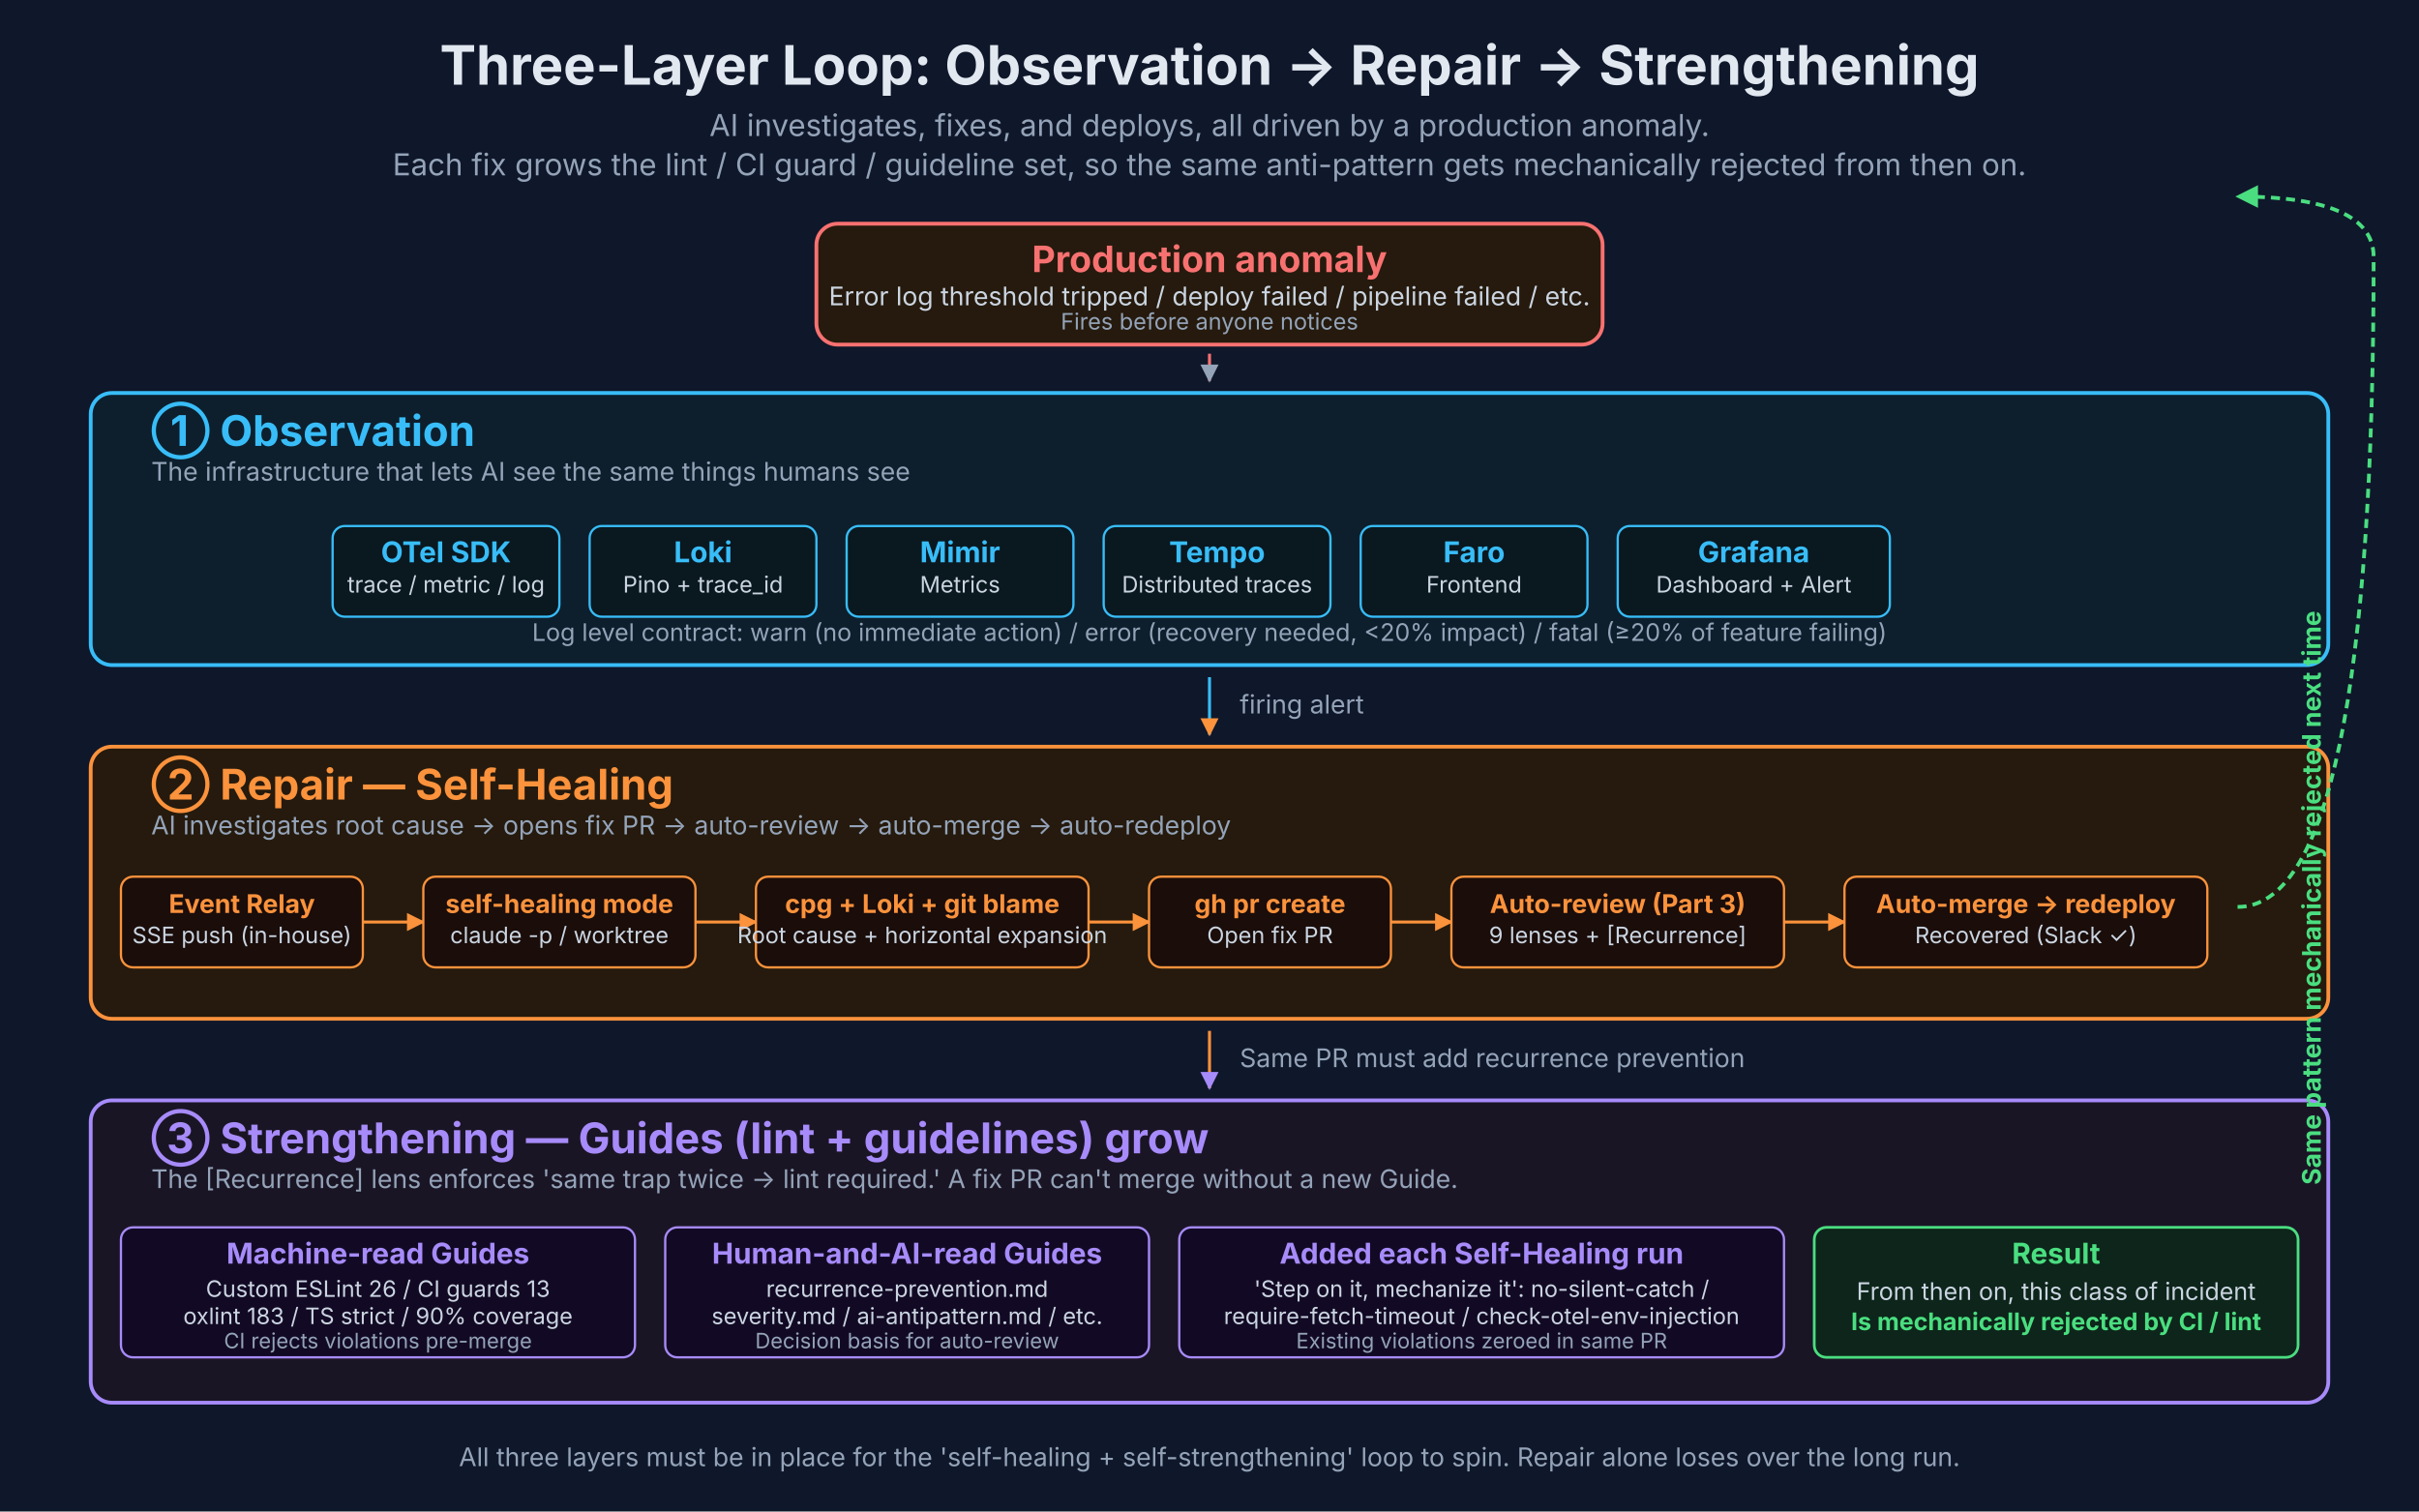
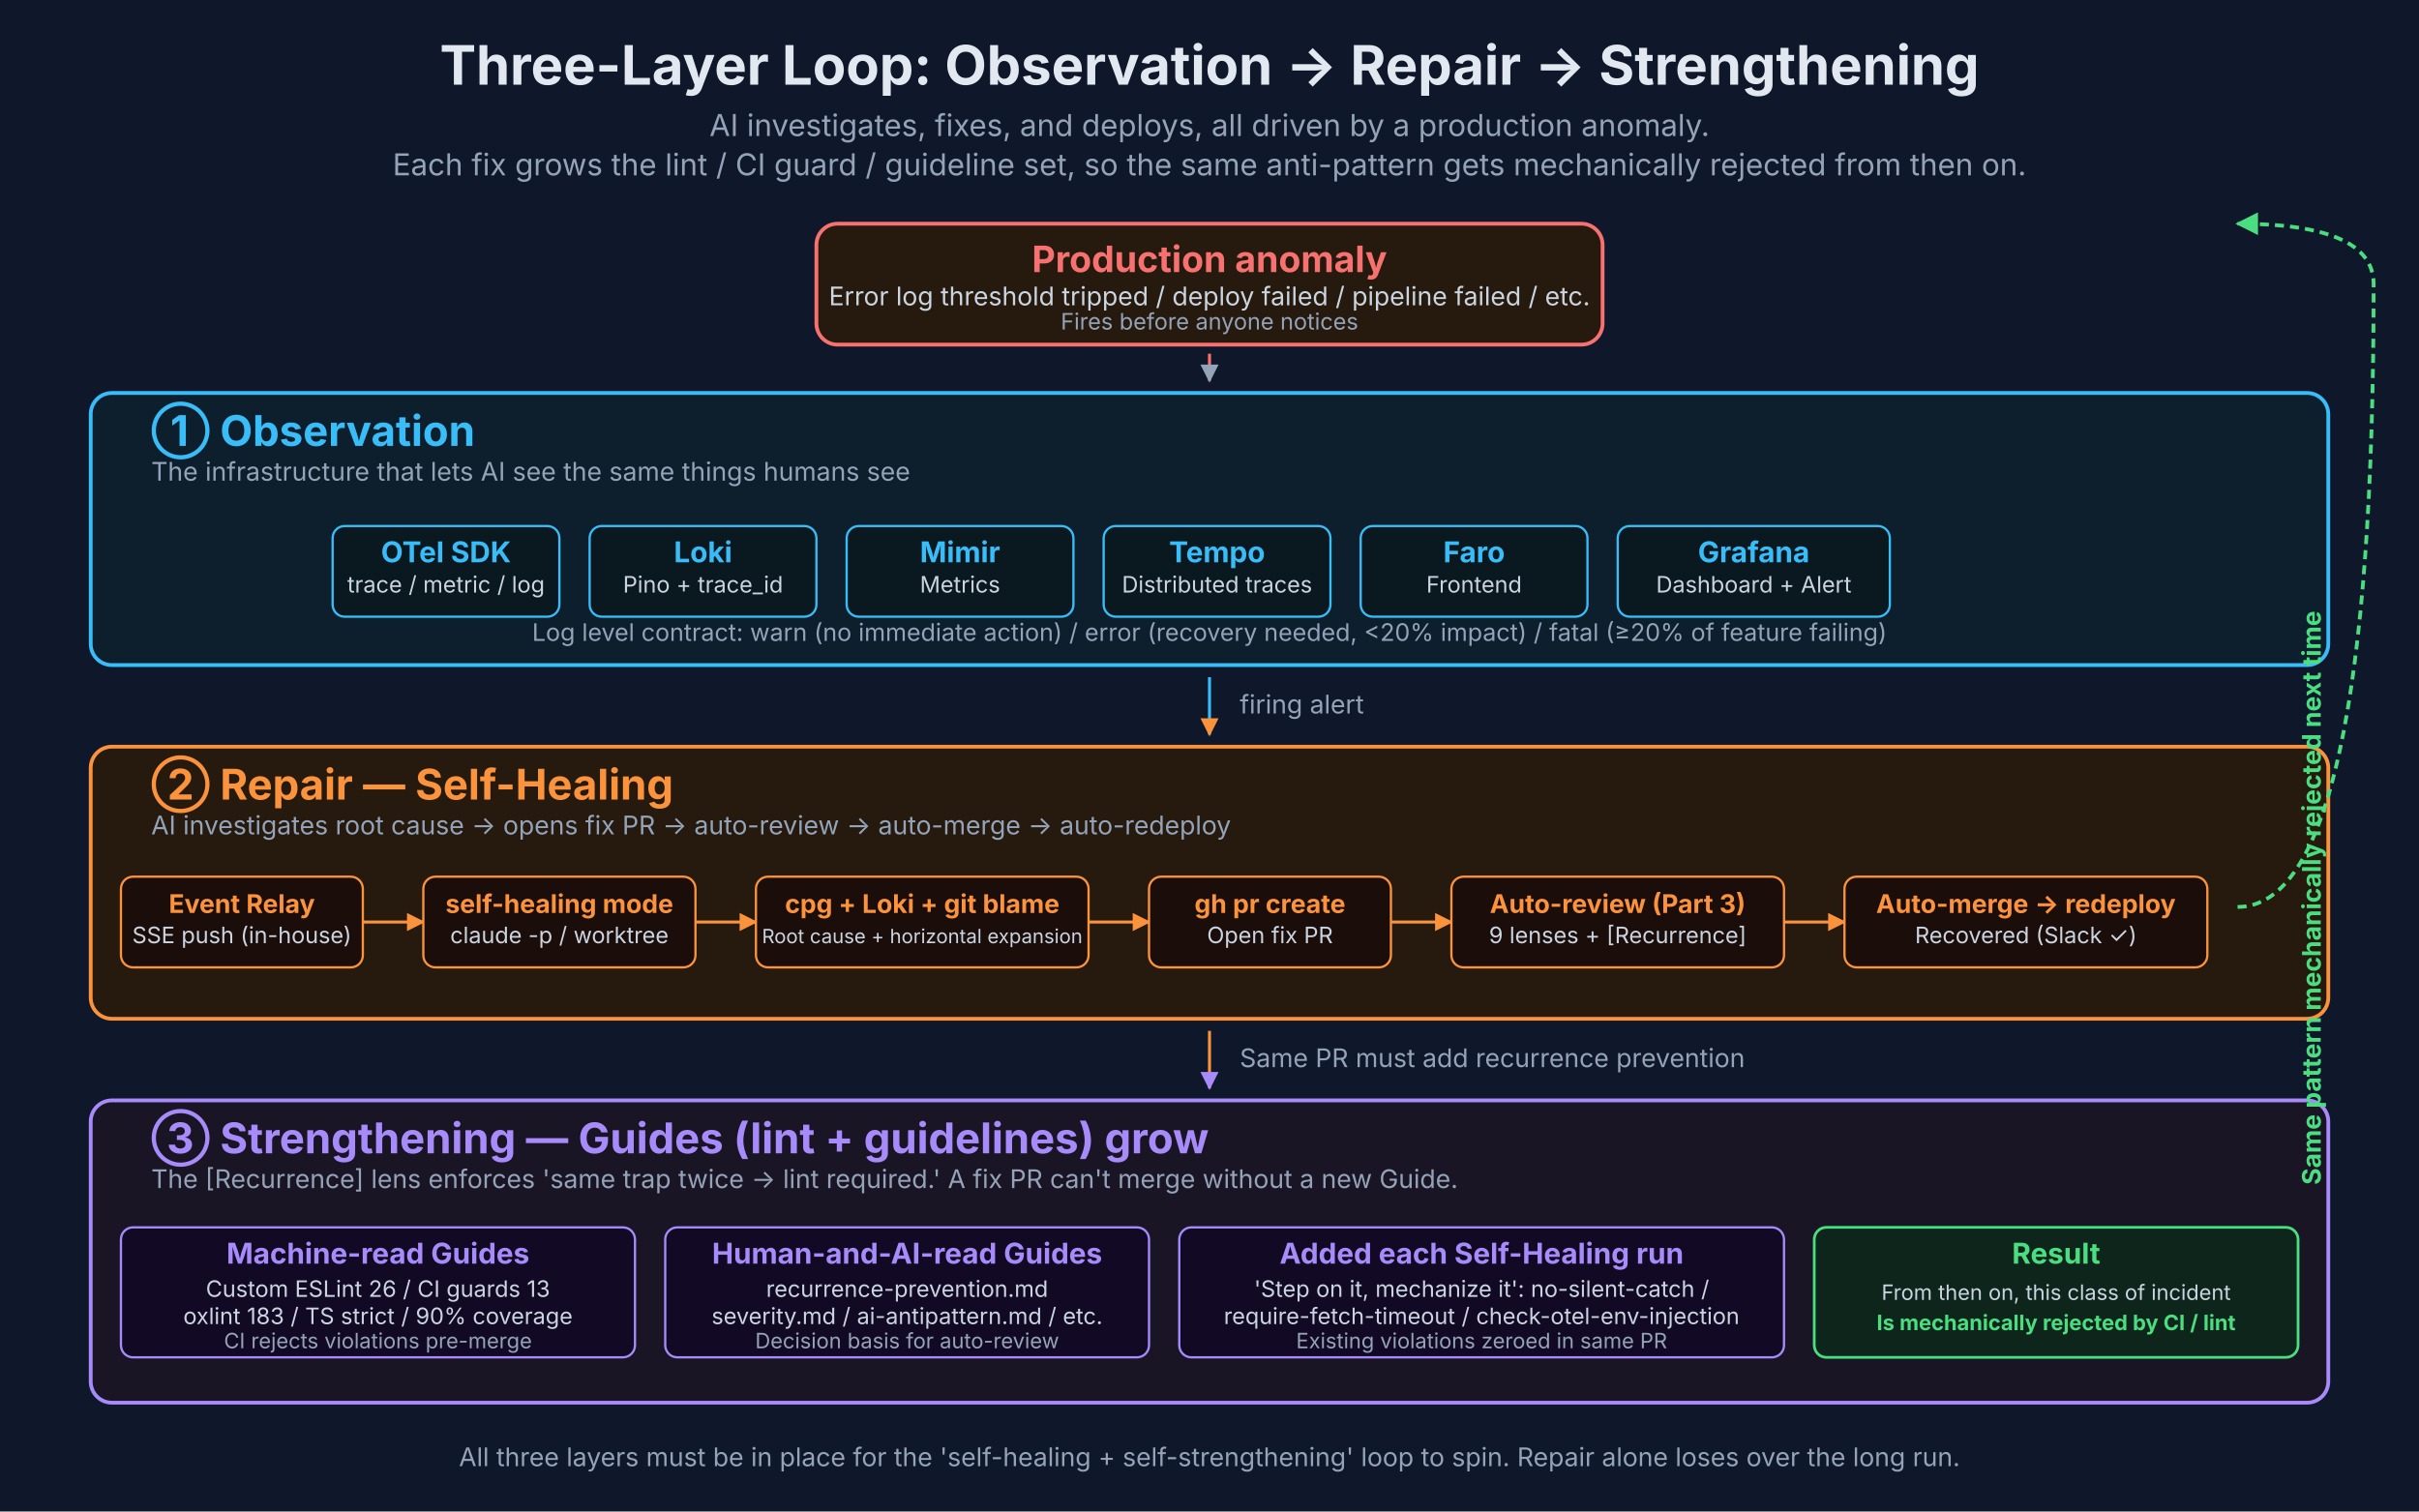
<svg xmlns="http://www.w3.org/2000/svg" width="1600" height="1000" viewBox="0 0 1600 1000">
  <rect width="1600" height="1000" fill="#0f172a" />
  <defs>
    <marker id="a-94a3b8" viewBox="0 0 10 10" refX="9" refY="5" markerWidth="6" markerHeight="6" orient="auto-start-reverse">
      <path d="M 0 0 L 10 5 L 0 10 z" fill="#94a3b8" />
    </marker>
    <marker id="a-4ade80" viewBox="0 0 10 10" refX="9" refY="5" markerWidth="6" markerHeight="6" orient="auto-start-reverse">
      <path d="M 0 0 L 10 5 L 0 10 z" fill="#4ade80" />
    </marker>
    <marker id="a-38bdf8" viewBox="0 0 10 10" refX="9" refY="5" markerWidth="6" markerHeight="6" orient="auto-start-reverse">
      <path d="M 0 0 L 10 5 L 0 10 z" fill="#38bdf8" />
    </marker>
    <marker id="a-fb923c" viewBox="0 0 10 10" refX="9" refY="5" markerWidth="6" markerHeight="6" orient="auto-start-reverse">
      <path d="M 0 0 L 10 5 L 0 10 z" fill="#fb923c" />
    </marker>
    <marker id="a-a78bfa" viewBox="0 0 10 10" refX="9" refY="5" markerWidth="6" markerHeight="6" orient="auto-start-reverse">
      <path d="M 0 0 L 10 5 L 0 10 z" fill="#a78bfa" />
    </marker>
  </defs>
  <text x="800" y="56" font-size="36" fill="#e2e8f0" text-anchor="middle" font-weight="bold" font-family="Inter, Noto Sans, system-ui, sans-serif">Three-Layer Loop: Observation → Repair → Strengthening</text>
  <text x="800" y="90" font-size="20" fill="#94a3b8" text-anchor="middle" font-family="Inter, Noto Sans, system-ui, sans-serif">AI investigates, fixes, and deploys, all driven by a production anomaly.</text>
  <text x="800" y="116" font-size="20" fill="#94a3b8" text-anchor="middle" font-family="Inter, Noto Sans, system-ui, sans-serif">Each fix grows the lint / CI guard / guideline set, so the same anti-pattern gets mechanically rejected from then on.</text>
  <g font-family="Inter, Noto Sans, system-ui, sans-serif">
    <rect x="540" y="148" width="520" height="80" rx="14" fill="#251a0d" stroke="#f87171" stroke-width="2.5" />
    <text x="800" y="180" font-size="24" fill="#f87171" text-anchor="middle" font-weight="bold">Production anomaly</text>
    <text x="800" y="202" font-size="17" fill="#cbd5e1" text-anchor="middle">Error log threshold tripped / deploy failed / pipeline failed / etc.</text>
    <text x="800" y="218" font-size="15" fill="#94a3b8" text-anchor="middle">Fires before anyone notices</text>
  </g>
  <line x1="800" y1="234" x2="800" y2="252" stroke="#f87171" stroke-width="2" marker-end="url(#a-94a3b8)" />
  <g font-family="Inter, Noto Sans, system-ui, sans-serif">
    <rect x="60" y="260" width="1480" height="180" rx="14" fill="#0d1f2d" stroke="#38bdf8" stroke-width="2.5" />
    <text x="100" y="295" font-size="28" fill="#38bdf8" font-weight="bold">① Observation</text>
    <text x="100" y="318" font-size="17" fill="#94a3b8">The infrastructure that lets AI see the same things humans see</text>
    <g transform="translate(0, 348)">
      <rect x="220" y="0" width="150" height="60" rx="8" fill="#0a1820" stroke="#38bdf8" stroke-width="1.5" />
      <text x="295" y="24" font-size="19" fill="#38bdf8" text-anchor="middle" font-weight="bold">OTel SDK</text>
      <text x="295" y="44" font-size="15" fill="#cbd5e1" text-anchor="middle">trace / metric / log</text>
      <rect x="390" y="0" width="150" height="60" rx="8" fill="#0a1820" stroke="#38bdf8" stroke-width="1.5" />
      <text x="465" y="24" font-size="19" fill="#38bdf8" text-anchor="middle" font-weight="bold">Loki</text>
      <text x="465" y="44" font-size="15" fill="#cbd5e1" text-anchor="middle">Pino + trace_id</text>
      <rect x="560" y="0" width="150" height="60" rx="8" fill="#0a1820" stroke="#38bdf8" stroke-width="1.5" />
      <text x="635" y="24" font-size="19" fill="#38bdf8" text-anchor="middle" font-weight="bold">Mimir</text>
      <text x="635" y="44" font-size="15" fill="#cbd5e1" text-anchor="middle">Metrics</text>
      <rect x="730" y="0" width="150" height="60" rx="8" fill="#0a1820" stroke="#38bdf8" stroke-width="1.5" />
      <text x="805" y="24" font-size="19" fill="#38bdf8" text-anchor="middle" font-weight="bold">Tempo</text>
      <text x="805" y="44" font-size="15" fill="#cbd5e1" text-anchor="middle">Distributed traces</text>
      <rect x="900" y="0" width="150" height="60" rx="8" fill="#0a1820" stroke="#38bdf8" stroke-width="1.5" />
      <text x="975" y="24" font-size="19" fill="#38bdf8" text-anchor="middle" font-weight="bold">Faro</text>
      <text x="975" y="44" font-size="15" fill="#cbd5e1" text-anchor="middle">Frontend</text>
      <rect x="1070" y="0" width="180" height="60" rx="8" fill="#0a1820" stroke="#38bdf8" stroke-width="1.5" />
      <text x="1160" y="24" font-size="19" fill="#38bdf8" text-anchor="middle" font-weight="bold">Grafana</text>
      <text x="1160" y="44" font-size="15" fill="#cbd5e1" text-anchor="middle">Dashboard + Alert</text>
    </g>
    <text x="800" y="424" font-size="16" fill="#94a3b8" text-anchor="middle">Log level contract: warn (no immediate action) / error (recovery needed, &lt;20% impact) / fatal (≥20% of feature failing)</text>
  </g>
  <line x1="800" y1="448" x2="800" y2="486" stroke="#38bdf8" stroke-width="2" marker-end="url(#a-fb923c)" />
  <text x="820" y="472" font-size="17" fill="#94a3b8" font-family="Inter, Noto Sans, system-ui, sans-serif">firing alert</text>
  <g font-family="Inter, Noto Sans, system-ui, sans-serif">
    <rect x="60" y="494" width="1480" height="180" rx="14" fill="#251a0d" stroke="#fb923c" stroke-width="2.5" />
    <text x="100" y="529" font-size="28" fill="#fb923c" font-weight="bold">② Repair — Self-Healing</text>
    <text x="100" y="552" font-size="17" fill="#94a3b8">AI investigates root cause → opens fix PR → auto-review → auto-merge → auto-redeploy</text>
    <g transform="translate(0, 580)">
      <rect x="80" y="0" width="160" height="60" rx="8" fill="#1a0d0a" stroke="#fb923c" stroke-width="1.5" />
      <text x="160" y="24" font-size="17" fill="#fb923c" text-anchor="middle" font-weight="bold">Event Relay</text>
      <text x="160" y="44" font-size="15" fill="#cbd5e1" text-anchor="middle">SSE push (in-house)</text>
      <line x1="240" y1="30" x2="280" y2="30" stroke="#fb923c" stroke-width="2" marker-end="url(#a-fb923c)" />
      <rect x="280" y="0" width="180" height="60" rx="8" fill="#1a0d0a" stroke="#fb923c" stroke-width="1.5" />
      <text x="370" y="24" font-size="17" fill="#fb923c" text-anchor="middle" font-weight="bold">self-healing mode</text>
      <text x="370" y="44" font-size="15" fill="#cbd5e1" text-anchor="middle">claude -p / worktree</text>
      <line x1="460" y1="30" x2="500" y2="30" stroke="#fb923c" stroke-width="2" marker-end="url(#a-fb923c)" />
      <rect x="500" y="0" width="220" height="60" rx="8" fill="#1a0d0a" stroke="#fb923c" stroke-width="1.5" />
      <text x="610" y="24" font-size="17" fill="#fb923c" text-anchor="middle" font-weight="bold">cpg + Loki + git blame</text>
-       <text x="610" y="44" font-size="15" fill="#cbd5e1" text-anchor="middle">Root cause + horizontal expansion</text>
+       <text x="610" y="44" font-size="13" fill="#cbd5e1" text-anchor="middle">Root cause + horizontal expansion</text>
      <line x1="720" y1="30" x2="760" y2="30" stroke="#fb923c" stroke-width="2" marker-end="url(#a-fb923c)" />
      <rect x="760" y="0" width="160" height="60" rx="8" fill="#1a0d0a" stroke="#fb923c" stroke-width="1.5" />
      <text x="840" y="24" font-size="17" fill="#fb923c" text-anchor="middle" font-weight="bold">gh pr create</text>
      <text x="840" y="44" font-size="15" fill="#cbd5e1" text-anchor="middle">Open fix PR</text>
      <line x1="920" y1="30" x2="960" y2="30" stroke="#fb923c" stroke-width="2" marker-end="url(#a-fb923c)" />
      <rect x="960" y="0" width="220" height="60" rx="8" fill="#1a0d0a" stroke="#fb923c" stroke-width="1.5" />
      <text x="1070" y="24" font-size="17" fill="#fb923c" text-anchor="middle" font-weight="bold">Auto-review (Part 3)</text>
      <text x="1070" y="44" font-size="15" fill="#cbd5e1" text-anchor="middle">9 lenses + [Recurrence]</text>
      <line x1="1180" y1="30" x2="1220" y2="30" stroke="#fb923c" stroke-width="2" marker-end="url(#a-fb923c)" />
      <rect x="1220" y="0" width="240" height="60" rx="8" fill="#1a0d0a" stroke="#fb923c" stroke-width="1.5" />
      <text x="1340" y="24" font-size="17" fill="#fb923c" text-anchor="middle" font-weight="bold">Auto-merge → redeploy</text>
      <text x="1340" y="44" font-size="15" fill="#cbd5e1" text-anchor="middle">Recovered (Slack ✓)</text>
    </g>
  </g>
  <line x1="800" y1="682" x2="800" y2="720" stroke="#fb923c" stroke-width="2" marker-end="url(#a-a78bfa)" />
  <text x="820" y="706" font-size="17" fill="#94a3b8" font-family="Inter, Noto Sans, system-ui, sans-serif">Same PR must add recurrence prevention</text>
  <g font-family="Inter, Noto Sans, system-ui, sans-serif">
    <rect x="60" y="728" width="1480" height="200" rx="14" fill="#1a1525" stroke="#a78bfa" stroke-width="2.5" />
    <text x="100" y="763" font-size="28" fill="#a78bfa" font-weight="bold">③ Strengthening — Guides (lint + guidelines) grow</text>
    <text x="100" y="786" font-size="17" fill="#94a3b8">The [Recurrence] lens enforces 'same trap twice → lint required.' A fix PR can't merge without a new Guide.</text>
    <g transform="translate(0, 812)">
      <rect x="80" y="0" width="340" height="86" rx="8" fill="#120a25" stroke="#a78bfa" stroke-width="1.5" />
      <text x="250" y="24" font-size="19" fill="#a78bfa" text-anchor="middle" font-weight="bold">Machine-read Guides</text>
      <text x="250" y="46" font-size="15" fill="#cbd5e1" text-anchor="middle">Custom ESLint 26 / CI guards 13</text>
      <text x="250" y="64" font-size="15" fill="#cbd5e1" text-anchor="middle">oxlint 183 / TS strict / 90% coverage</text>
      <text x="250" y="80" font-size="14" fill="#94a3b8" text-anchor="middle">CI rejects violations pre-merge</text>
      <rect x="440" y="0" width="320" height="86" rx="8" fill="#120a25" stroke="#a78bfa" stroke-width="1.5" />
      <text x="600" y="24" font-size="19" fill="#a78bfa" text-anchor="middle" font-weight="bold">Human-and-AI-read Guides</text>
      <text x="600" y="46" font-size="15" fill="#cbd5e1" text-anchor="middle">recurrence-prevention.md</text>
      <text x="600" y="64" font-size="15" fill="#cbd5e1" text-anchor="middle">severity.md / ai-antipattern.md / etc.</text>
      <text x="600" y="80" font-size="14" fill="#94a3b8" text-anchor="middle">Decision basis for auto-review</text>
      <rect x="780" y="0" width="400" height="86" rx="8" fill="#120a25" stroke="#a78bfa" stroke-width="1.5" />
      <text x="980" y="24" font-size="19" fill="#a78bfa" text-anchor="middle" font-weight="bold">Added each Self-Healing run</text>
      <text x="980" y="46" font-size="15" fill="#cbd5e1" text-anchor="middle">'Step on it, mechanize it': no-silent-catch /</text>
      <text x="980" y="64" font-size="15" fill="#cbd5e1" text-anchor="middle">require-fetch-timeout / check-otel-env-injection</text>
      <text x="980" y="80" font-size="14" fill="#94a3b8" text-anchor="middle">Existing violations zeroed in same PR</text>
      <rect x="1200" y="0" width="320" height="86" rx="8" fill="#0d251a" stroke="#4ade80" stroke-width="1.8" />
      <text x="1360" y="24" font-size="19" fill="#4ade80" text-anchor="middle" font-weight="bold">Result</text>
-       <text x="1360" y="48" font-size="16" fill="#cbd5e1" text-anchor="middle">From then on, this class of incident</text>
-       <text x="1360" y="68" font-size="16" fill="#cbd5e1" text-anchor="middle">
+       <text x="1360" y="48" font-size="14" fill="#cbd5e1" text-anchor="middle">From then on, this class of incident</text>
+       <text x="1360" y="68" font-size="14" fill="#cbd5e1" text-anchor="middle">
        <tspan font-weight="bold" fill="#4ade80">Is mechanically rejected by CI / lint</tspan>
      </text>
    </g>
  </g>
-   <path d="M 1480 600 Q 1570 600 1570 170 Q 1570 130 1480 130" fill="none" stroke="#4ade80" stroke-width="2.5" stroke-dasharray="6,4" marker-end="url(#a-4ade80)" />
+   <path d="M 1480 600 Q 1570 600 1570 188 Q 1570 148 1480 148" fill="none" stroke="#4ade80" stroke-width="2.5" stroke-dasharray="6,4" marker-end="url(#a-4ade80)" />
  <text x="1535" y="594" font-size="17" fill="#4ade80" font-family="Inter, Noto Sans, system-ui, sans-serif" font-weight="bold" text-anchor="middle" transform="rotate(-90, 1535, 594)">Same pattern mechanically rejected next time</text>
  <text x="800" y="970" font-size="17" fill="#94a3b8" text-anchor="middle" font-family="Inter, Noto Sans, system-ui, sans-serif">All three layers must be in place for the 'self-healing + self-strengthening' loop to spin. Repair alone loses over the long run.</text>
</svg>
